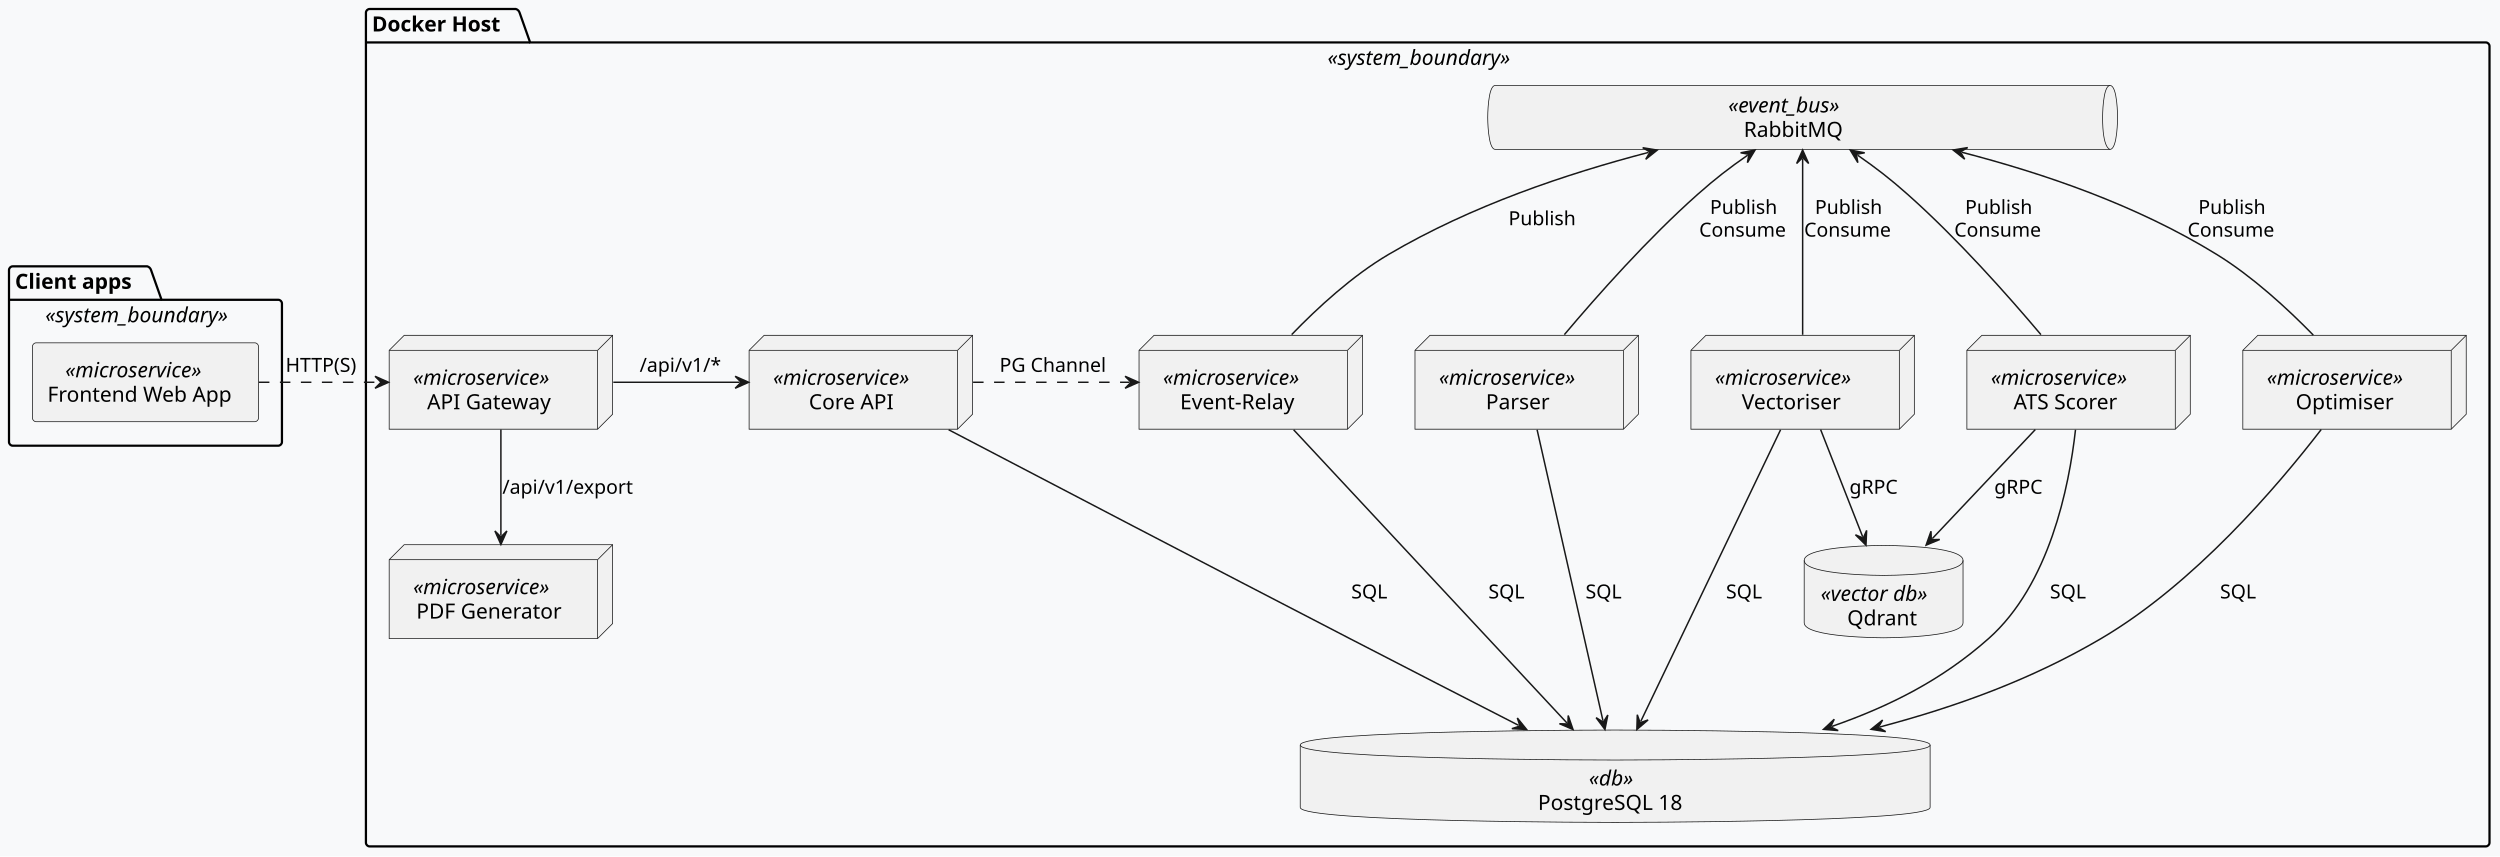
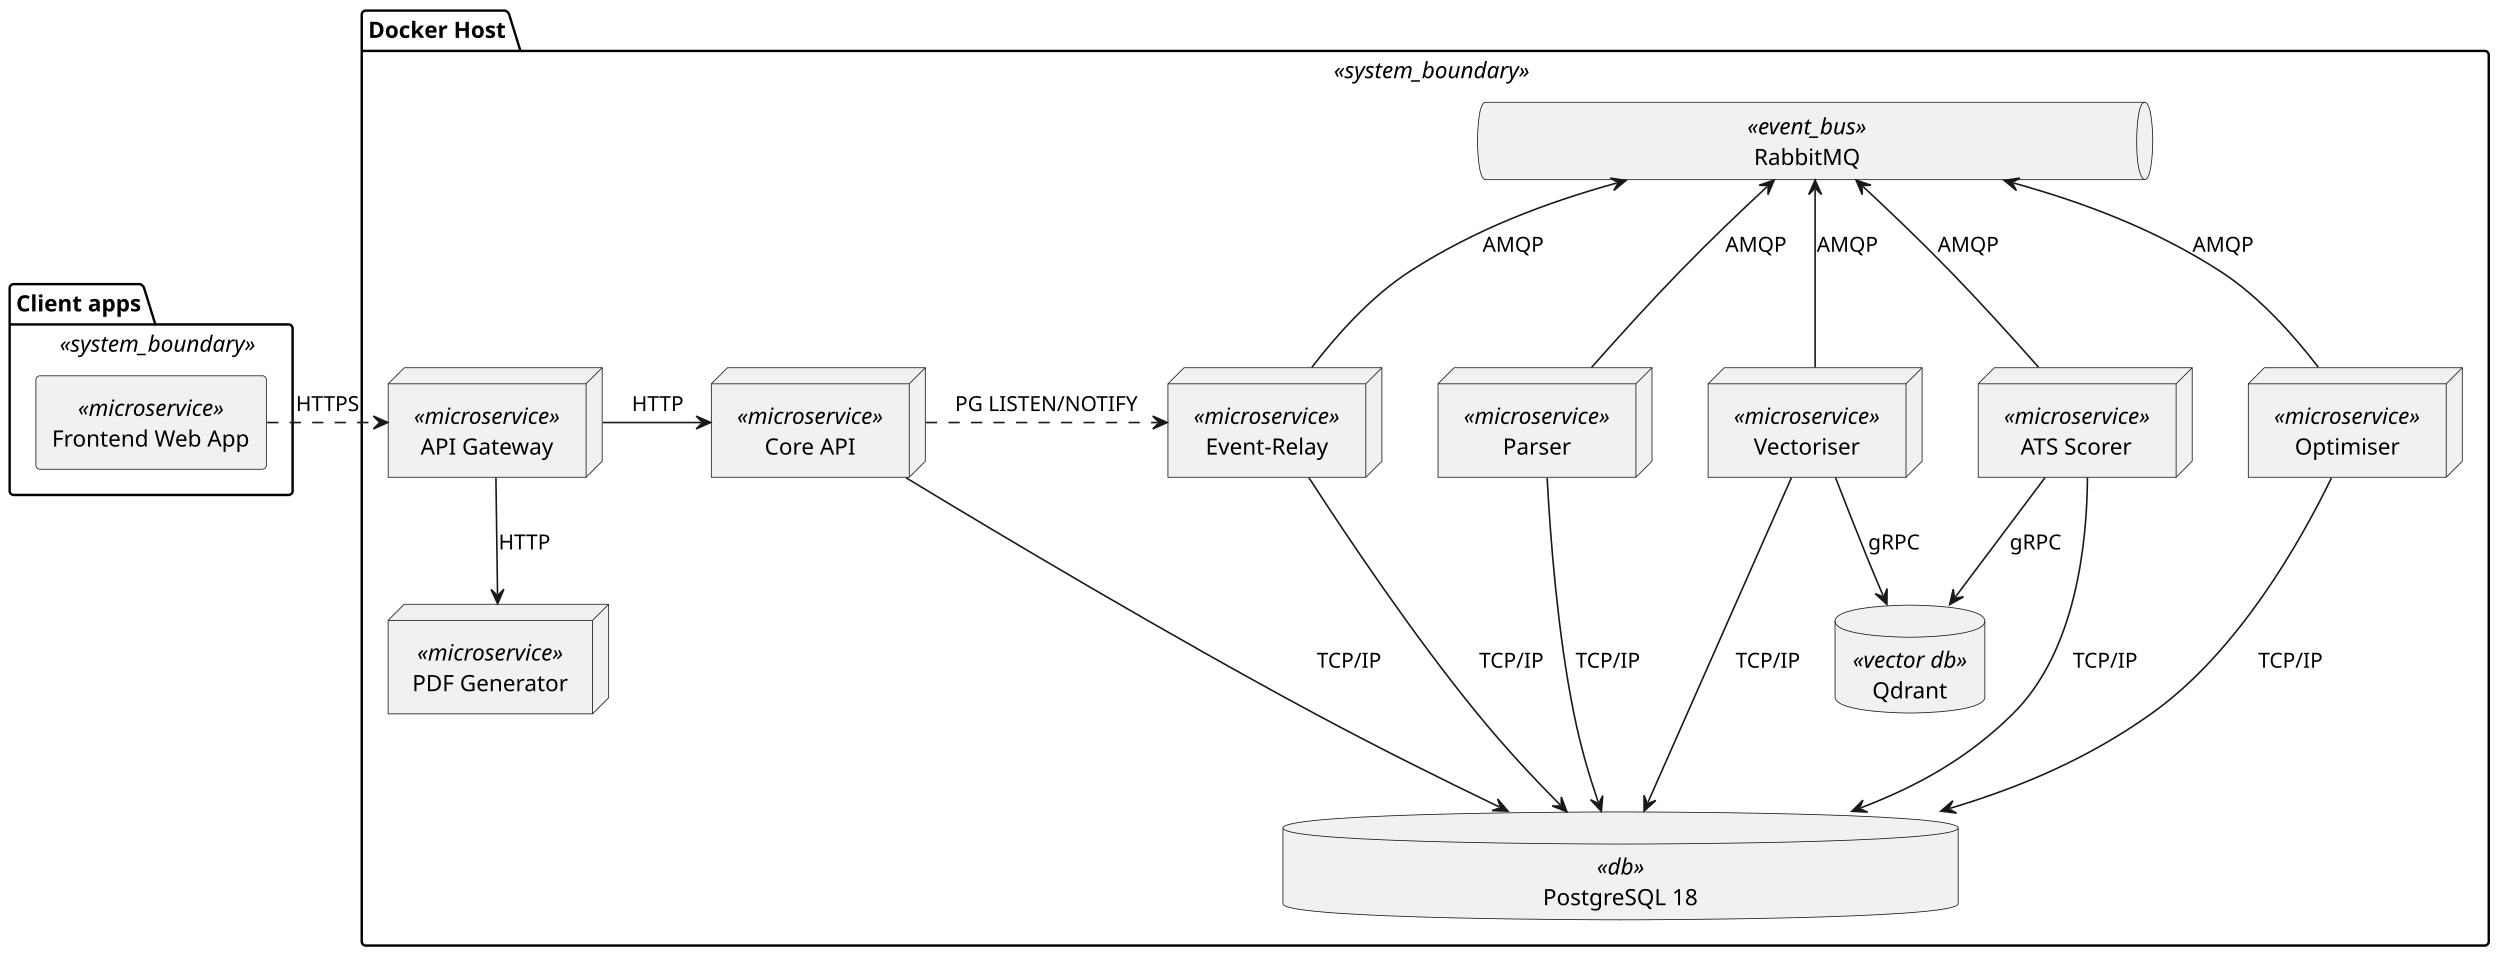
- <svg xmlns="http://www.w3.org/2000/svg" contentStyleType="text/css" data-diagram-type="DESCRIPTION" height="571px" preserveAspectRatio="none" style="width:1667px;height:571px;background:#F8F9FA;" version="1.1" viewBox="0 0 1667 571" width="1667px" zoomAndPan="magnify">
+ <svg xmlns="http://www.w3.org/2000/svg" contentStyleType="text/css" data-diagram-type="DESCRIPTION" height="595px" preserveAspectRatio="none" style="width:1555px;height:595px;background:#FFFFFF;" version="1.1" viewBox="0 0 1555 595" width="1555px" zoomAndPan="magnify">
  <defs />
  <g>
-     <rect fill="#F8F9FA" height="571" style="stroke:none;stroke-width:1;" width="1667" x="0" y="0" />
-     <g class="cluster" data-qualified-name="Client apps" data-source-line="14" id="ent0002">
-       <path d="M8.5,177.6 L98.224,177.6 A3.75,3.75 0 0 1 100.724,180.1 L107.724,199.897 L185.5,199.897 A2.5,2.5 0 0 1 188,202.397 L188,294.69 A2.5,2.5 0 0 1 185.5,297.19 L8.5,297.19 A2.5,2.5 0 0 1 6,294.69 L6,180.1 A2.5,2.5 0 0 1 8.5,177.6" fill="none" style="stroke:#000000;stroke-width:1.5;" />
-       <line style="stroke:#000000;stroke-width:1.5;" x1="6" x2="107.724" y1="199.897" y2="199.897" />
-       <text fill="#000000" font-family="sans-serif" font-size="14" font-weight="bold" lengthAdjust="spacing" textLength="88.724" x="10" y="192.595">Client apps</text>
-       <text fill="#000000" font-family="sans-serif" font-size="14" font-style="italic" lengthAdjust="spacing" textLength="141.6" x="30.2" y="214.892">«system_boundary»</text>
+     <g class="cluster" data-qualified-name="Client apps" data-source-line="13" id="ent0002">
+       <path d="M8.5,176.732 L87.13,176.732 A3.75,3.75 0 0 1 89.63,179.232 L96.63,201.8 L179.5,201.8 A2.5,2.5 0 0 1 182,204.3 L182,305.372 A2.5,2.5 0 0 1 179.5,307.872 L8.5,307.872 A2.5,2.5 0 0 1 6,305.372 L6,179.232 A2.5,2.5 0 0 1 8.5,176.732" fill="none" style="stroke:#000000;stroke-width:1.5;" />
+       <line style="stroke:#000000;stroke-width:1.5;" x1="6" x2="96.63" y1="201.8" y2="201.8" />
+       <text fill="#000000" font-family="sans-serif" font-size="14" font-weight="bold" lengthAdjust="spacing" textLength="77.63" x="10" y="193.698">Client apps</text>
+       <text fill="#000000" font-family="sans-serif" font-size="14" font-style="italic" lengthAdjust="spacing" textLength="121.772" x="37.114" y="218.766">«system_boundary»</text>
    </g>
-     <g class="cluster" data-qualified-name="Docker Host" data-source-line="18" id="ent0004">
-       <path d="M246.5,6 L343.982,6 A3.75,3.75 0 0 1 346.482,8.5 L353.482,28.297 L1657.5,28.297 A2.5,2.5 0 0 1 1660,30.797 L1660,561.88 A2.5,2.5 0 0 1 1657.5,564.38 L246.5,564.38 A2.5,2.5 0 0 1 244,561.88 L244,8.5 A2.5,2.5 0 0 1 246.5,6" fill="none" style="stroke:#000000;stroke-width:1.5;" />
-       <line style="stroke:#000000;stroke-width:1.5;" x1="244" x2="353.482" y1="28.297" y2="28.297" />
-       <text fill="#000000" font-family="sans-serif" font-size="14" font-weight="bold" lengthAdjust="spacing" textLength="96.482" x="248" y="20.995">Docker Host</text>
-       <text fill="#000000" font-family="sans-serif" font-size="14" font-style="italic" lengthAdjust="spacing" textLength="141.6" x="885.2" y="43.292">«system_boundary»</text>
+     <g class="cluster" data-qualified-name="Docker Host" data-source-line="17" id="ent0004">
+       <path d="M227.5,6.602 L314.222,6.602 A3.75,3.75 0 0 1 316.722,9.102 L323.722,31.67 L1545.5,31.67 A2.5,2.5 0 0 1 1548,34.17 L1548,585.642 A2.5,2.5 0 0 1 1545.5,588.142 L227.5,588.142 A2.5,2.5 0 0 1 225,585.642 L225,9.102 A2.5,2.5 0 0 1 227.5,6.602" fill="none" style="stroke:#000000;stroke-width:1.5;" />
+       <line style="stroke:#000000;stroke-width:1.5;" x1="225" x2="323.722" y1="31.67" y2="31.67" />
+       <text fill="#000000" font-family="sans-serif" font-size="14" font-weight="bold" lengthAdjust="spacing" textLength="85.722" x="229" y="23.568">Docker Host</text>
+       <text fill="#000000" font-family="sans-serif" font-size="14" font-style="italic" lengthAdjust="spacing" textLength="121.772" x="829.614" y="48.636">«system_boundary»</text>
    </g>
-     <g class="entity" data-qualified-name="Client apps.frontend" data-source-line="15" id="ent0003">
-       <rect fill="#F1F1F1" height="52.594" rx="2.5" ry="2.5" style="stroke:#181818;stroke-width:0.5;" width="150.703" x="21.65" y="228.6" />
-       <text fill="#000000" font-family="sans-serif" font-size="14" font-style="italic" lengthAdjust="spacing" textLength="106.976" x="43.514" y="251.595">«microservice»</text>
-       <text fill="#000000" font-family="sans-serif" font-size="14" lengthAdjust="spacing" textLength="130.703" x="31.65" y="267.892">Frontend Web App</text>
+     <g class="entity" data-qualified-name="Client apps.frontend" data-source-line="14" id="ent0003">
+       <rect fill="#F1F1F1" height="58.136" rx="2.5" ry="2.5" style="stroke:#181818;stroke-width:0.5;" width="143.353" x="22.32" y="233.732" />
+       <text fill="#000000" font-family="sans-serif" font-size="14" font-style="italic" lengthAdjust="spacing" textLength="91.098" x="48.448" y="258.698">«microservice»</text>
+       <text fill="#000000" font-family="sans-serif" font-size="14" lengthAdjust="spacing" textLength="123.353" x="32.32" y="277.766">Frontend Web App</text>
    </g>
-     <g class="entity" data-qualified-name="Docker Host.gateway" data-source-line="19" id="ent0005">
-       <polygon fill="#F1F1F1" points="259.51,233.6,269.51,223.6,408.486,223.6,408.486,276.194,398.486,286.194,259.51,286.194,259.51,233.6" style="stroke:#181818;stroke-width:0.5;" />
-       <line style="stroke:#181818;stroke-width:0.5;" x1="398.486" x2="408.486" y1="233.6" y2="223.6" />
-       <line style="stroke:#181818;stroke-width:0.5;" x1="259.51" x2="398.486" y1="233.6" y2="233.6" />
-       <line style="stroke:#181818;stroke-width:0.5;" x1="398.486" x2="398.486" y1="233.6" y2="286.194" />
-       <text fill="#000000" font-family="sans-serif" font-size="14" font-style="italic" lengthAdjust="spacing" textLength="106.976" x="275.51" y="256.595">«microservice»</text>
-       <text fill="#000000" font-family="sans-serif" font-size="14" lengthAdjust="spacing" textLength="88.443" x="284.776" y="272.892">API Gateway</text>
+     <g class="entity" data-qualified-name="Docker Host.gateway" data-source-line="18" id="ent0005">
+       <polygon fill="#F1F1F1" points="241.45,238.732,251.45,228.732,374.548,228.732,374.548,286.868,364.548,296.868,241.45,296.868,241.45,238.732" style="stroke:#181818;stroke-width:0.5;" />
+       <line style="stroke:#181818;stroke-width:0.5;" x1="364.548" x2="374.548" y1="238.732" y2="228.732" />
+       <line style="stroke:#181818;stroke-width:0.5;" x1="241.45" x2="364.548" y1="238.732" y2="238.732" />
+       <line style="stroke:#181818;stroke-width:0.5;" x1="364.548" x2="364.548" y1="238.732" y2="296.868" />
+       <text fill="#000000" font-family="sans-serif" font-size="14" font-style="italic" lengthAdjust="spacing" textLength="91.098" x="257.45" y="263.698">«microservice»</text>
+       <text fill="#000000" font-family="sans-serif" font-size="14" lengthAdjust="spacing" textLength="82.796" x="261.601" y="282.766">API Gateway</text>
    </g>
-     <g class="entity" data-qualified-name="Docker Host.core_api" data-source-line="21" id="ent0006">
-       <polygon fill="#F1F1F1" points="499.51,233.6,509.51,223.6,648.486,223.6,648.486,276.194,638.486,286.194,499.51,286.194,499.51,233.6" style="stroke:#181818;stroke-width:0.5;" />
-       <line style="stroke:#181818;stroke-width:0.5;" x1="638.486" x2="648.486" y1="233.6" y2="223.6" />
-       <line style="stroke:#181818;stroke-width:0.5;" x1="499.51" x2="638.486" y1="233.6" y2="233.6" />
-       <line style="stroke:#181818;stroke-width:0.5;" x1="638.486" x2="638.486" y1="233.6" y2="286.194" />
-       <text fill="#000000" font-family="sans-serif" font-size="14" font-style="italic" lengthAdjust="spacing" textLength="106.976" x="515.51" y="256.595">«microservice»</text>
-       <text fill="#000000" font-family="sans-serif" font-size="14" lengthAdjust="spacing" textLength="59.309" x="539.343" y="272.892">Core API</text>
+     <g class="entity" data-qualified-name="Docker Host.core_api" data-source-line="20" id="ent0006">
+       <polygon fill="#F1F1F1" points="442.45,238.732,452.45,228.732,575.548,228.732,575.548,286.868,565.548,296.868,442.45,296.868,442.45,238.732" style="stroke:#181818;stroke-width:0.5;" />
+       <line style="stroke:#181818;stroke-width:0.5;" x1="565.548" x2="575.548" y1="238.732" y2="228.732" />
+       <line style="stroke:#181818;stroke-width:0.5;" x1="442.45" x2="565.548" y1="238.732" y2="238.732" />
+       <line style="stroke:#181818;stroke-width:0.5;" x1="565.548" x2="565.548" y1="238.732" y2="296.868" />
+       <text fill="#000000" font-family="sans-serif" font-size="14" font-style="italic" lengthAdjust="spacing" textLength="91.098" x="458.45" y="263.698">«microservice»</text>
+       <text fill="#000000" font-family="sans-serif" font-size="14" lengthAdjust="spacing" textLength="56.798" x="475.6" y="282.766">Core API</text>
    </g>
-     <g class="entity" data-qualified-name="Docker Host.event_relay" data-source-line="22" id="ent0007">
-       <polygon fill="#F1F1F1" points="759.51,233.6,769.51,223.6,908.486,223.6,908.486,276.194,898.486,286.194,759.51,286.194,759.51,233.6" style="stroke:#181818;stroke-width:0.5;" />
-       <line style="stroke:#181818;stroke-width:0.5;" x1="898.486" x2="908.486" y1="233.6" y2="223.6" />
-       <line style="stroke:#181818;stroke-width:0.5;" x1="759.51" x2="898.486" y1="233.6" y2="233.6" />
-       <line style="stroke:#181818;stroke-width:0.5;" x1="898.486" x2="898.486" y1="233.6" y2="286.194" />
-       <text fill="#000000" font-family="sans-serif" font-size="14" font-style="italic" lengthAdjust="spacing" textLength="106.976" x="775.51" y="256.595">«microservice»</text>
-       <text fill="#000000" font-family="sans-serif" font-size="14" lengthAdjust="spacing" textLength="84.253" x="786.871" y="272.892">Event-Relay</text>
+     <g class="entity" data-qualified-name="Docker Host.event_relay" data-source-line="21" id="ent0007">
+       <polygon fill="#F1F1F1" points="726.45,238.732,736.45,228.732,859.548,228.732,859.548,286.868,849.548,296.868,726.45,296.868,726.45,238.732" style="stroke:#181818;stroke-width:0.5;" />
+       <line style="stroke:#181818;stroke-width:0.5;" x1="849.548" x2="859.548" y1="238.732" y2="228.732" />
+       <line style="stroke:#181818;stroke-width:0.5;" x1="726.45" x2="849.548" y1="238.732" y2="238.732" />
+       <line style="stroke:#181818;stroke-width:0.5;" x1="849.548" x2="849.548" y1="238.732" y2="296.868" />
+       <text fill="#000000" font-family="sans-serif" font-size="14" font-style="italic" lengthAdjust="spacing" textLength="91.098" x="742.45" y="263.698">«microservice»</text>
+       <text fill="#000000" font-family="sans-serif" font-size="14" lengthAdjust="spacing" textLength="76.216" x="749.891" y="282.766">Event-Relay</text>
    </g>
-     <g class="entity" data-qualified-name="Docker Host.vectoriser" data-source-line="23" id="ent0008">
-       <polygon fill="#F1F1F1" points="1127.51,233.6,1137.51,223.6,1276.486,223.6,1276.486,276.194,1266.486,286.194,1127.51,286.194,1127.51,233.6" style="stroke:#181818;stroke-width:0.5;" />
-       <line style="stroke:#181818;stroke-width:0.5;" x1="1266.486" x2="1276.486" y1="233.6" y2="223.6" />
-       <line style="stroke:#181818;stroke-width:0.5;" x1="1127.51" x2="1266.486" y1="233.6" y2="233.6" />
-       <line style="stroke:#181818;stroke-width:0.5;" x1="1266.486" x2="1266.486" y1="233.6" y2="286.194" />
-       <text fill="#000000" font-family="sans-serif" font-size="14" font-style="italic" lengthAdjust="spacing" textLength="106.976" x="1143.51" y="256.595">«microservice»</text>
-       <text fill="#000000" font-family="sans-serif" font-size="14" lengthAdjust="spacing" textLength="71.251" x="1161.372" y="272.892">Vectoriser</text>
+     <g class="entity" data-qualified-name="Docker Host.vectoriser" data-source-line="22" id="ent0008">
+       <polygon fill="#F1F1F1" points="1062.45,238.732,1072.45,228.732,1195.548,228.732,1195.548,286.868,1185.548,296.868,1062.45,296.868,1062.45,238.732" style="stroke:#181818;stroke-width:0.5;" />
+       <line style="stroke:#181818;stroke-width:0.5;" x1="1185.548" x2="1195.548" y1="238.732" y2="228.732" />
+       <line style="stroke:#181818;stroke-width:0.5;" x1="1062.45" x2="1185.548" y1="238.732" y2="238.732" />
+       <line style="stroke:#181818;stroke-width:0.5;" x1="1185.548" x2="1185.548" y1="238.732" y2="296.868" />
+       <text fill="#000000" font-family="sans-serif" font-size="14" font-style="italic" lengthAdjust="spacing" textLength="91.098" x="1078.45" y="263.698">«microservice»</text>
+       <text fill="#000000" font-family="sans-serif" font-size="14" lengthAdjust="spacing" textLength="66.318" x="1090.84" y="282.766">Vectoriser</text>
    </g>
-     <g class="entity" data-qualified-name="Docker Host.parser" data-source-line="24" id="ent0009">
-       <polygon fill="#F1F1F1" points="943.51,233.6,953.51,223.6,1092.486,223.6,1092.486,276.194,1082.486,286.194,943.51,286.194,943.51,233.6" style="stroke:#181818;stroke-width:0.5;" />
-       <line style="stroke:#181818;stroke-width:0.5;" x1="1082.486" x2="1092.486" y1="233.6" y2="223.6" />
-       <line style="stroke:#181818;stroke-width:0.5;" x1="943.51" x2="1082.486" y1="233.6" y2="233.6" />
-       <line style="stroke:#181818;stroke-width:0.5;" x1="1082.486" x2="1082.486" y1="233.6" y2="286.194" />
-       <text fill="#000000" font-family="sans-serif" font-size="14" font-style="italic" lengthAdjust="spacing" textLength="106.976" x="959.51" y="256.595">«microservice»</text>
-       <text fill="#000000" font-family="sans-serif" font-size="14" lengthAdjust="spacing" textLength="44.44" x="990.778" y="272.892">Parser</text>
+     <g class="entity" data-qualified-name="Docker Host.parser" data-source-line="23" id="ent0009">
+       <polygon fill="#F1F1F1" points="894.45,238.732,904.45,228.732,1027.548,228.732,1027.548,286.868,1017.548,296.868,894.45,296.868,894.45,238.732" style="stroke:#181818;stroke-width:0.5;" />
+       <line style="stroke:#181818;stroke-width:0.5;" x1="1017.548" x2="1027.548" y1="238.732" y2="228.732" />
+       <line style="stroke:#181818;stroke-width:0.5;" x1="894.45" x2="1017.548" y1="238.732" y2="238.732" />
+       <line style="stroke:#181818;stroke-width:0.5;" x1="1017.548" x2="1017.548" y1="238.732" y2="296.868" />
+       <text fill="#000000" font-family="sans-serif" font-size="14" font-style="italic" lengthAdjust="spacing" textLength="91.098" x="910.45" y="263.698">«microservice»</text>
+       <text fill="#000000" font-family="sans-serif" font-size="14" lengthAdjust="spacing" textLength="42.49" x="934.754" y="282.766">Parser</text>
    </g>
-     <g class="entity" data-qualified-name="Docker Host.optimiser" data-source-line="25" id="ent0010">
-       <polygon fill="#F1F1F1" points="1495.51,233.6,1505.51,223.6,1644.486,223.6,1644.486,276.194,1634.486,286.194,1495.51,286.194,1495.51,233.6" style="stroke:#181818;stroke-width:0.5;" />
-       <line style="stroke:#181818;stroke-width:0.5;" x1="1634.486" x2="1644.486" y1="233.6" y2="223.6" />
-       <line style="stroke:#181818;stroke-width:0.5;" x1="1495.51" x2="1634.486" y1="233.6" y2="233.6" />
-       <line style="stroke:#181818;stroke-width:0.5;" x1="1634.486" x2="1634.486" y1="233.6" y2="286.194" />
-       <text fill="#000000" font-family="sans-serif" font-size="14" font-style="italic" lengthAdjust="spacing" textLength="106.976" x="1511.51" y="256.595">«microservice»</text>
-       <text fill="#000000" font-family="sans-serif" font-size="14" lengthAdjust="spacing" textLength="68.476" x="1530.76" y="272.892">Optimiser</text>
+     <g class="entity" data-qualified-name="Docker Host.optimiser" data-source-line="24" id="ent0010">
+       <polygon fill="#F1F1F1" points="1398.45,238.732,1408.45,228.732,1531.548,228.732,1531.548,286.868,1521.548,296.868,1398.45,296.868,1398.45,238.732" style="stroke:#181818;stroke-width:0.5;" />
+       <line style="stroke:#181818;stroke-width:0.5;" x1="1521.548" x2="1531.548" y1="238.732" y2="228.732" />
+       <line style="stroke:#181818;stroke-width:0.5;" x1="1398.45" x2="1521.548" y1="238.732" y2="238.732" />
+       <line style="stroke:#181818;stroke-width:0.5;" x1="1521.548" x2="1521.548" y1="238.732" y2="296.868" />
+       <text fill="#000000" font-family="sans-serif" font-size="14" font-style="italic" lengthAdjust="spacing" textLength="91.098" x="1414.45" y="263.698">«microservice»</text>
+       <text fill="#000000" font-family="sans-serif" font-size="14" lengthAdjust="spacing" textLength="65.296" x="1427.351" y="282.766">Optimiser</text>
    </g>
-     <g class="entity" data-qualified-name="Docker Host.ats_scorer" data-source-line="26" id="ent0011">
-       <polygon fill="#F1F1F1" points="1311.51,233.6,1321.51,223.6,1460.486,223.6,1460.486,276.194,1450.486,286.194,1311.51,286.194,1311.51,233.6" style="stroke:#181818;stroke-width:0.5;" />
-       <line style="stroke:#181818;stroke-width:0.5;" x1="1450.486" x2="1460.486" y1="233.6" y2="223.6" />
-       <line style="stroke:#181818;stroke-width:0.5;" x1="1311.51" x2="1450.486" y1="233.6" y2="233.6" />
-       <line style="stroke:#181818;stroke-width:0.5;" x1="1450.486" x2="1450.486" y1="233.6" y2="286.194" />
-       <text fill="#000000" font-family="sans-serif" font-size="14" font-style="italic" lengthAdjust="spacing" textLength="106.976" x="1327.51" y="256.595">«microservice»</text>
-       <text fill="#000000" font-family="sans-serif" font-size="14" lengthAdjust="spacing" textLength="76.74" x="1342.628" y="272.892">ATS Scorer</text>
+     <g class="entity" data-qualified-name="Docker Host.ats_scorer" data-source-line="25" id="ent0011">
+       <polygon fill="#F1F1F1" points="1230.45,238.732,1240.45,228.732,1363.548,228.732,1363.548,286.868,1353.548,296.868,1230.45,296.868,1230.45,238.732" style="stroke:#181818;stroke-width:0.5;" />
+       <line style="stroke:#181818;stroke-width:0.5;" x1="1353.548" x2="1363.548" y1="238.732" y2="228.732" />
+       <line style="stroke:#181818;stroke-width:0.5;" x1="1230.45" x2="1353.548" y1="238.732" y2="238.732" />
+       <line style="stroke:#181818;stroke-width:0.5;" x1="1353.548" x2="1353.548" y1="238.732" y2="296.868" />
+       <text fill="#000000" font-family="sans-serif" font-size="14" font-style="italic" lengthAdjust="spacing" textLength="91.098" x="1246.45" y="263.698">«microservice»</text>
+       <text fill="#000000" font-family="sans-serif" font-size="14" lengthAdjust="spacing" textLength="70.392" x="1256.803" y="282.766">ATS Scorer</text>
    </g>
-     <g class="entity" data-qualified-name="Docker Host.pdf_generator" data-source-line="27" id="ent0012">
-       <polygon fill="#F1F1F1" points="259.51,373.19,269.51,363.19,408.486,363.19,408.486,415.784,398.486,425.784,259.51,425.784,259.51,373.19" style="stroke:#181818;stroke-width:0.5;" />
-       <line style="stroke:#181818;stroke-width:0.5;" x1="398.486" x2="408.486" y1="373.19" y2="363.19" />
-       <line style="stroke:#181818;stroke-width:0.5;" x1="259.51" x2="398.486" y1="373.19" y2="373.19" />
-       <line style="stroke:#181818;stroke-width:0.5;" x1="398.486" x2="398.486" y1="373.19" y2="425.784" />
-       <text fill="#000000" font-family="sans-serif" font-size="14" font-style="italic" lengthAdjust="spacing" textLength="106.976" x="275.51" y="396.185">«microservice»</text>
-       <text fill="#000000" font-family="sans-serif" font-size="14" lengthAdjust="spacing" textLength="102.819" x="277.588" y="412.482">PDF Generator</text>
+     <g class="entity" data-qualified-name="Docker Host.pdf_generator" data-source-line="26" id="ent0012">
+       <polygon fill="#F1F1F1" points="241.41,385.872,251.41,375.872,378.584,375.872,378.584,434.008,368.584,444.008,241.41,444.008,241.41,385.872" style="stroke:#181818;stroke-width:0.5;" />
+       <line style="stroke:#181818;stroke-width:0.5;" x1="368.584" x2="378.584" y1="385.872" y2="375.872" />
+       <line style="stroke:#181818;stroke-width:0.5;" x1="241.41" x2="368.584" y1="385.872" y2="385.872" />
+       <line style="stroke:#181818;stroke-width:0.5;" x1="368.584" x2="368.584" y1="385.872" y2="444.008" />
+       <text fill="#000000" font-family="sans-serif" font-size="14" font-style="italic" lengthAdjust="spacing" textLength="91.098" x="259.448" y="410.838">«microservice»</text>
+       <text fill="#000000" font-family="sans-serif" font-size="14" lengthAdjust="spacing" textLength="97.174" x="256.41" y="429.906">PDF Generator</text>
    </g>
-     <g class="entity" data-qualified-name="Docker Host.db" data-source-line="29" id="ent0013">
-       <path d="M867,496.79 C867,486.79 1077,486.79 1077,486.79 C1077,486.79 1287,486.79 1287,496.79 L1287,538.384 C1287,548.384 1077,548.384 1077,548.384 C1077,548.384 867,548.384 867,538.384 L867,496.79" fill="#F1F1F1" style="stroke:#181818;stroke-width:0.5;" />
-       <path d="M867,496.79 C867,506.79 1077,506.79 1077,506.79 C1077,506.79 1287,506.79 1287,496.79" fill="none" style="stroke:#181818;stroke-width:0.5;" />
-       <text fill="#000000" font-family="sans-serif" font-size="14" font-style="italic" lengthAdjust="spacing" textLength="35.055" x="1059.473" y="523.785">«db»</text>
-       <text fill="#000000" font-family="sans-serif" font-size="14" lengthAdjust="spacing" textLength="103.018" x="1025.491" y="540.082">PostgreSQL 18</text>
+     <g class="entity" data-qualified-name="Docker Host.db" data-source-line="28" id="ent0013">
+       <path d="M798,515.002 C798,505.002 1008,505.002 1008,505.002 C1008,505.002 1218,505.002 1218,515.002 L1218,562.138 C1218,572.138 1008,572.138 1008,572.138 C1008,572.138 798,572.138 798,562.138 L798,515.002" fill="#F1F1F1" style="stroke:#181818;stroke-width:0.5;" />
+       <path d="M798,515.002 C798,525.002 1008,525.002 1008,525.002 C1008,525.002 1218,525.002 1218,515.002" fill="none" style="stroke:#181818;stroke-width:0.5;" />
+       <text fill="#000000" font-family="sans-serif" font-size="14" font-style="italic" lengthAdjust="spacing" textLength="29.568" x="993.216" y="543.968">«db»</text>
+       <text fill="#000000" font-family="sans-serif" font-size="14" lengthAdjust="spacing" textLength="96.6" x="959.7" y="563.036">PostgreSQL 18</text>
    </g>
-     <g class="entity" data-qualified-name="Docker Host.qdrant" data-source-line="30" id="ent0014">
-       <path d="M1203.04,373.69 C1203.04,363.69 1255.996,363.69 1255.996,363.69 C1255.996,363.69 1308.951,363.69 1308.951,373.69 L1308.951,415.284 C1308.951,425.284 1255.996,425.284 1255.996,425.284 C1255.996,425.284 1203.04,425.284 1203.04,415.284 L1203.04,373.69" fill="#F1F1F1" style="stroke:#181818;stroke-width:0.5;" />
-       <path d="M1203.04,373.69 C1203.04,383.69 1255.996,383.69 1255.996,383.69 C1255.996,383.69 1308.951,383.69 1308.951,373.69" fill="none" style="stroke:#181818;stroke-width:0.5;" />
-       <text fill="#000000" font-family="sans-serif" font-size="14" font-style="italic" lengthAdjust="spacing" textLength="83.911" x="1214.04" y="400.685">«vector db»</text>
-       <text fill="#000000" font-family="sans-serif" font-size="14" lengthAdjust="spacing" textLength="48.603" x="1231.694" y="416.982">Qdrant</text>
+     <g class="entity" data-qualified-name="Docker Host.qdrant" data-source-line="29" id="ent0014">
+       <path d="M1141.41,386.372 C1141.41,376.372 1187.998,376.372 1187.998,376.372 C1187.998,376.372 1234.586,376.372 1234.586,386.372 L1234.586,433.508 C1234.586,443.508 1187.998,443.508 1187.998,443.508 C1187.998,443.508 1141.41,443.508 1141.41,433.508 L1141.41,386.372" fill="#F1F1F1" style="stroke:#181818;stroke-width:0.5;" />
+       <path d="M1141.41,386.372 C1141.41,396.372 1187.998,396.372 1187.998,396.372 C1187.998,396.372 1234.586,396.372 1234.586,386.372" fill="none" style="stroke:#181818;stroke-width:0.5;" />
+       <text fill="#000000" font-family="sans-serif" font-size="14" font-style="italic" lengthAdjust="spacing" textLength="71.176" x="1152.41" y="415.338">«vector db»</text>
+       <text fill="#000000" font-family="sans-serif" font-size="14" lengthAdjust="spacing" textLength="46.886" x="1164.555" y="434.406">Qdrant</text>
    </g>
-     <g class="entity" data-qualified-name="Docker Host.rmq" data-source-line="32" id="ent0015">
-       <path d="M997,57 L1407,57 C1412,57 1412,78.297 1412,78.297 C1412,78.297 1412,99.594 1407,99.594 L997,99.594 C992,99.594 992,78.297 992,78.297 C992,78.297 992,57 997,57" fill="#F1F1F1" style="stroke:#181818;stroke-width:0.5;" />
-       <path d="M1407,57 C1402,57 1402,78.297 1402,78.297 C1402,99.594 1407,99.594 1407,99.594" fill="none" style="stroke:#181818;stroke-width:0.5;" />
-       <text fill="#000000" font-family="sans-serif" font-size="14" font-style="italic" lengthAdjust="spacing" textLength="89.209" x="1152.396" y="74.995">«event_bus»</text>
-       <text fill="#000000" font-family="sans-serif" font-size="14" lengthAdjust="spacing" textLength="68.558" x="1162.721" y="91.292">RabbitMQ</text>
+     <g class="entity" data-qualified-name="Docker Host.rmq" data-source-line="31" id="ent0015">
+       <path d="M924,63.602 L1334,63.602 C1339,63.602 1339,87.67 1339,87.67 C1339,87.67 1339,111.738 1334,111.738 L924,111.738 C919,111.738 919,87.67 919,87.67 C919,87.67 919,63.602 924,63.602" fill="#F1F1F1" style="stroke:#181818;stroke-width:0.5;" />
+       <path d="M1334,63.602 C1329,63.602 1329,87.67 1329,87.67 C1329,111.738 1334,111.738 1334,111.738" fill="none" style="stroke:#181818;stroke-width:0.5;" />
+       <text fill="#000000" font-family="sans-serif" font-size="14" font-style="italic" lengthAdjust="spacing" textLength="74.41" x="1086.795" y="83.568">«event_bus»</text>
+       <text fill="#000000" font-family="sans-serif" font-size="14" lengthAdjust="spacing" textLength="66.08" x="1090.96" y="102.636">RabbitMQ</text>
    </g>
-     <g class="link" data-entity-1="ent0003" data-entity-2="ent0005" data-link-type="dependency" data-source-line="36" id="lnk16">
-       <path d="M172.64,254.9 C200.28,254.9 225.51,254.9 253.08,254.9" fill="none" id="frontend-to-gateway" style="stroke:#181818;stroke-width:1;stroke-dasharray:7,7;" />
-       <polygon fill="#181818" points="259.08,254.9,250.08,250.9,254.08,254.9,250.08,258.9,259.08,254.9" style="stroke:#181818;stroke-width:1;" />
-       <text fill="#000000" font-family="sans-serif" font-size="13" lengthAdjust="spacing" textLength="51.892" x="190.43" y="247.967">HTTP(S)</text>
+     <g class="link" data-entity-1="ent0003" data-entity-2="ent0005" data-link-type="dependency" data-source-line="35" id="lnk16">
+       <path d="M166.15,262.802 C190.42,262.802 211.37,262.802 235.21,262.802" fill="none" id="frontend-to-gateway" style="stroke:#181818;stroke-width:1;stroke-dasharray:7,7;" />
+       <polygon fill="#181818" points="241.21,262.802,232.21,258.802,236.21,262.802,232.21,266.802,241.21,262.802" style="stroke:#181818;stroke-width:1;" />
+       <text fill="#000000" font-family="sans-serif" font-size="13" lengthAdjust="spacing" textLength="39.091" x="184.06" y="255.699">HTTPS</text>
    </g>
-     <g class="link" data-entity-1="ent0005" data-entity-2="ent0006" data-link-type="dependency" data-source-line="38" id="lnk17">
-       <path d="M408.95,254.9 C437.7,254.9 464.48,254.9 493.21,254.9" fill="none" id="gateway-to-core_api" style="stroke:#181818;stroke-width:1;" />
-       <polygon fill="#181818" points="499.21,254.9,490.21,250.9,494.21,254.9,490.21,258.9,499.21,254.9" style="stroke:#181818;stroke-width:1;" />
-       <text fill="#000000" font-family="sans-serif" font-size="13" lengthAdjust="spacing" textLength="55.434" x="426.5" y="247.967">/api/v1/*</text>
+     <g class="link" data-entity-1="ent0005" data-entity-2="ent0006" data-link-type="dependency" data-source-line="37" id="lnk17">
+       <path d="M374.93,262.802 C396.51,262.802 414.43,262.802 436.02,262.802" fill="none" id="gateway-to-core_api" style="stroke:#181818;stroke-width:1;" />
+       <polygon fill="#181818" points="442.02,262.802,433.02,258.802,437.02,262.802,433.02,266.802,442.02,262.802" style="stroke:#181818;stroke-width:1;" />
+       <text fill="#000000" font-family="sans-serif" font-size="13" lengthAdjust="spacing" textLength="31.954" x="393" y="255.699">HTTP</text>
    </g>
-     <g class="link" data-entity-1="ent0005" data-entity-2="ent0012" data-link-type="dependency" data-source-line="39" id="lnk18">
-       <path d="M334,286.43 C334,309.23 334,334.26 334,357.04" fill="none" id="gateway-to-pdf_generator" style="stroke:#181818;stroke-width:1;" />
-       <polygon fill="#181818" points="334,363.04,338,354.04,334,358.04,330,354.04,334,363.04" style="stroke:#181818;stroke-width:1;" />
-       <text fill="#000000" font-family="sans-serif" font-size="13" lengthAdjust="spacing" textLength="91.273" x="335" y="329.257">/api/v1/export</text>
+     <g class="link" data-entity-1="ent0005" data-entity-2="ent0012" data-link-type="dependency" data-source-line="38" id="lnk18">
+       <path d="M308.46,297.102 C308.78,320.612 309.138,346.002 309.458,369.543" fill="none" id="gateway-to-pdf_generator" style="stroke:#181818;stroke-width:1;" />
+       <polygon fill="#181818" points="309.54,375.542,313.417,366.488,309.472,370.542,305.418,366.597,309.54,375.542" style="stroke:#181818;stroke-width:1;" />
+       <text fill="#000000" font-family="sans-serif" font-size="13" lengthAdjust="spacing" textLength="31.954" x="310.12" y="341.769">HTTP</text>
    </g>
-     <g class="link" data-entity-1="ent0006" data-entity-2="ent0007" data-link-type="dependency" data-source-line="40" id="lnk19">
-       <path d="M648.85,254.9 C683.51,254.9 718.58,254.9 753.22,254.9" fill="none" id="core_api-to-event_relay" style="stroke:#181818;stroke-width:1;stroke-dasharray:7,7;" />
-       <polygon fill="#181818" points="759.22,254.9,750.22,250.9,754.22,254.9,750.22,258.9,759.22,254.9" style="stroke:#181818;stroke-width:1;" />
-       <text fill="#000000" font-family="sans-serif" font-size="13" lengthAdjust="spacing" textLength="75.416" x="666.5" y="247.967">PG Channel</text>
+     <g class="link" data-entity-1="ent0006" data-entity-2="ent0007" data-link-type="dependency" data-source-line="39" id="lnk19">
+       <path d="M575.94,262.802 C621.21,262.802 674.74,262.802 720.01,262.802" fill="none" id="core_api-to-event_relay" style="stroke:#181818;stroke-width:1;stroke-dasharray:7,7;" />
+       <polygon fill="#181818" points="726.01,262.802,717.01,258.802,721.01,262.802,717.01,266.802,726.01,262.802" style="stroke:#181818;stroke-width:1;" />
+       <text fill="#000000" font-family="sans-serif" font-size="13" lengthAdjust="spacing" textLength="114.01" x="594" y="255.699">PG LISTEN/NOTIFY</text>
    </g>
-     <g class="link" data-entity-1="ent0006" data-entity-2="ent0013" data-link-type="dependency" data-source-line="42" id="lnk20">
-       <path d="M632.54,286.55 C697.74,320.65 806.32,377.35 900,425.79 C939.27,446.09 978.179,466.057 1012.609,483.677" fill="none" id="core_api-to-db" style="stroke:#181818;stroke-width:1;" />
-       <polygon fill="#181818" points="1017.95,486.41,1011.76,478.749,1013.499,484.132,1008.116,485.871,1017.95,486.41" style="stroke:#181818;stroke-width:1;" />
-       <text fill="#000000" font-family="sans-serif" font-size="13" lengthAdjust="spacing" textLength="25.727" x="901" y="399.057">SQL</text>
+     <g class="link" data-entity-1="ent0006" data-entity-2="ent0013" data-link-type="dependency" data-source-line="41" id="lnk20">
+       <path d="M563.6,297.212 C624.83,334.312 727.45,395.382 818,444.002 C857.2,465.052 896.384,484.509 932.514,501.909" fill="none" id="core_api-to-db" style="stroke:#181818;stroke-width:1;" />
+       <polygon fill="#181818" points="937.92,504.512,931.547,497.003,933.415,502.342,928.076,504.211,937.92,504.512" style="stroke:#181818;stroke-width:1;" />
+       <text fill="#000000" font-family="sans-serif" font-size="13" lengthAdjust="spacing" textLength="40.417" x="819" y="415.339">TCP/IP</text>
    </g>
-     <g class="link" data-entity-1="ent0007" data-entity-2="ent0013" data-link-type="dependency" data-source-line="43" id="lnk21">
-       <path d="M862.59,286.57 C909.51,336.9 998.199,432.041 1044.799,482.041" fill="none" id="event_relay-to-db" style="stroke:#181818;stroke-width:1;" />
-       <polygon fill="#181818" points="1048.89,486.43,1045.68,477.119,1045.481,482.772,1039.828,482.573,1048.89,486.43" style="stroke:#181818;stroke-width:1;" />
-       <text fill="#000000" font-family="sans-serif" font-size="13" lengthAdjust="spacing" textLength="25.727" x="992.46" y="399.057">SQL</text>
+     <g class="link" data-entity-1="ent0007" data-entity-2="ent0013" data-link-type="dependency" data-source-line="42" id="lnk21">
+       <path d="M814.12,297.102 C838.07,334.102 879.01,395.092 919,444.002 C936.31,465.182 953.125,483.151 970.385,500.641" fill="none" id="event_relay-to-db" style="stroke:#181818;stroke-width:1;" />
+       <polygon fill="#181818" points="974.6,504.912,971.125,495.696,971.088,501.353,965.431,501.316,974.6,504.912" style="stroke:#181818;stroke-width:1;" />
+       <text fill="#000000" font-family="sans-serif" font-size="13" lengthAdjust="spacing" textLength="40.417" x="920" y="415.339">TCP/IP</text>
    </g>
-     <g class="link" data-entity-1="ent0008" data-entity-2="ent0013" data-link-type="dependency" data-source-line="44" id="lnk22">
-       <path d="M1187.29,286.57 C1163.16,336.9 1118.024,431.02 1094.054,481.02" fill="none" id="vectoriser-to-db" style="stroke:#181818;stroke-width:1;" />
-       <polygon fill="#181818" points="1091.46,486.43,1098.958,480.044,1093.621,481.921,1091.744,476.585,1091.46,486.43" style="stroke:#181818;stroke-width:1;" />
-       <text fill="#000000" font-family="sans-serif" font-size="13" lengthAdjust="spacing" textLength="25.727" x="1150.87" y="399.057">SQL</text>
+     <g class="link" data-entity-1="ent0008" data-entity-2="ent0013" data-link-type="dependency" data-source-line="43" id="lnk22">
+       <path d="M1114.28,297.102 C1090.98,349.822 1048.276,446.444 1025.036,499.024" fill="none" id="vectoriser-to-db" style="stroke:#181818;stroke-width:1;" />
+       <polygon fill="#181818" points="1022.61,504.512,1029.907,497.897,1024.631,499.939,1022.59,494.663,1022.61,504.512" style="stroke:#181818;stroke-width:1;" />
+       <text fill="#000000" font-family="sans-serif" font-size="13" lengthAdjust="spacing" textLength="40.417" x="1079.54" y="415.339">TCP/IP</text>
    </g>
-     <g class="link" data-entity-1="ent0011" data-entity-2="ent0013" data-link-type="dependency" data-source-line="45" id="lnk23">
-       <path d="M1383.94,286.57 C1379.66,324.92 1366.49,389.89 1326,425.79 C1294.93,453.34 1260.485,470.773 1221.565,484.353" fill="none" id="ats_scorer-to-db" style="stroke:#181818;stroke-width:1;" />
-       <polygon fill="#181818" points="1215.9,486.33,1225.715,487.142,1220.621,484.683,1223.08,479.588,1215.9,486.33" style="stroke:#181818;stroke-width:1;" />
-       <text fill="#000000" font-family="sans-serif" font-size="13" lengthAdjust="spacing" textLength="25.727" x="1366.87" y="399.057">SQL</text>
+     <g class="link" data-entity-1="ent0011" data-entity-2="ent0013" data-link-type="dependency" data-source-line="44" id="lnk23">
+       <path d="M1298.39,297.042 C1298.17,337.472 1291.34,405.142 1252,444.002 C1224.41,471.272 1193.634,488.618 1157.414,502.478" fill="none" id="ats_scorer-to-db" style="stroke:#181818;stroke-width:1;" />
+       <polygon fill="#181818" points="1151.81,504.622,1161.645,505.141,1156.48,502.835,1158.786,497.67,1151.81,504.622" style="stroke:#181818;stroke-width:1;" />
+       <text fill="#000000" font-family="sans-serif" font-size="13" lengthAdjust="spacing" textLength="40.417" x="1289.37" y="415.339">TCP/IP</text>
    </g>
-     <g class="link" data-entity-1="ent0009" data-entity-2="ent0013" data-link-type="dependency" data-source-line="46" id="lnk24">
-       <path d="M1024.94,286.57 C1036.33,336.9 1057.535,430.578 1068.855,480.578" fill="none" id="parser-to-db" style="stroke:#181818;stroke-width:1;" />
-       <polygon fill="#181818" points="1070.18,486.43,1072.094,476.769,1069.076,481.553,1064.291,478.535,1070.18,486.43" style="stroke:#181818;stroke-width:1;" />
-       <text fill="#000000" font-family="sans-serif" font-size="13" lengthAdjust="spacing" textLength="25.727" x="1057.23" y="399.057">SQL</text>
+     <g class="link" data-entity-1="ent0009" data-entity-2="ent0013" data-link-type="dependency" data-source-line="45" id="lnk24">
+       <path d="M962.33,297.312 C964.25,333.732 968.75,393.472 979,444.002 C983.16,464.512 988.085,481.229 994.095,498.969" fill="none" id="parser-to-db" style="stroke:#181818;stroke-width:1;" />
+       <polygon fill="#181818" points="996.02,504.652,996.921,494.844,994.416,499.916,989.344,497.411,996.02,504.652" style="stroke:#181818;stroke-width:1;" />
+       <text fill="#000000" font-family="sans-serif" font-size="13" lengthAdjust="spacing" textLength="40.417" x="980" y="415.339">TCP/IP</text>
    </g>
-     <g class="link" data-entity-1="ent0010" data-entity-2="ent0013" data-link-type="dependency" data-source-line="47" id="lnk25">
-       <path d="M1547.79,286.39 C1518.41,324.55 1463.05,389.32 1401,425.79 C1354.41,453.17 1304.989,471.07 1253.459,484.75" fill="none" id="optimiser-to-db" style="stroke:#181818;stroke-width:1;" />
-       <polygon fill="#181818" points="1247.66,486.29,1257.385,487.847,1252.493,485.007,1255.332,480.115,1247.66,486.29" style="stroke:#181818;stroke-width:1;" />
-       <text fill="#000000" font-family="sans-serif" font-size="13" lengthAdjust="spacing" textLength="25.727" x="1480.28" y="399.057">SQL</text>
+     <g class="link" data-entity-1="ent0010" data-entity-2="ent0013" data-link-type="dependency" data-source-line="46" id="lnk25">
+       <path d="M1450.13,297.332 C1430.35,338.072 1391.55,406.052 1338,444.002 C1299.38,471.382 1258.666,489.056 1212.956,502.786" fill="none" id="optimiser-to-db" style="stroke:#181818;stroke-width:1;" />
+       <polygon fill="#181818" points="1207.21,504.512,1216.98,505.754,1211.999,503.074,1214.679,498.092,1207.21,504.512" style="stroke:#181818;stroke-width:1;" />
+       <text fill="#000000" font-family="sans-serif" font-size="13" lengthAdjust="spacing" textLength="40.417" x="1404.6" y="415.339">TCP/IP</text>
    </g>
-     <g class="link" data-entity-1="ent0008" data-entity-2="ent0014" data-link-type="dependency" data-source-line="49" id="lnk26">
-       <path d="M1213.98,286.43 C1223,309.39 1233.089,335.104 1242.039,357.924" fill="none" id="vectoriser-to-qdrant" style="stroke:#181818;stroke-width:1;" />
-       <polygon fill="#181818" points="1244.23,363.51,1244.668,353.671,1242.404,358.855,1237.22,356.592,1244.23,363.51" style="stroke:#181818;stroke-width:1;" />
-       <text fill="#000000" font-family="sans-serif" font-size="13" lengthAdjust="spacing" textLength="34.201" x="1233.23" y="329.257">gRPC</text>
+     <g class="link" data-entity-1="ent0008" data-entity-2="ent0014" data-link-type="dependency" data-source-line="48" id="lnk26">
+       <path d="M1141.68,297.042 C1147.46,312.012 1154.46,329.872 1161,345.872 C1165.01,355.682 1167.139,360.776 1171.278,370.446" fill="none" id="vectoriser-to-qdrant" style="stroke:#181818;stroke-width:1;" />
+       <polygon fill="#181818" points="1173.64,375.962,1173.775,366.114,1171.672,371.365,1166.421,369.263,1173.64,375.962" style="stroke:#181818;stroke-width:1;" />
+       <text fill="#000000" font-family="sans-serif" font-size="13" lengthAdjust="spacing" textLength="32.162" x="1162" y="341.769">gRPC</text>
    </g>
-     <g class="link" data-entity-1="ent0011" data-entity-2="ent0014" data-link-type="dependency" data-source-line="50" id="lnk27">
-       <path d="M1357.15,286.43 C1335.46,309.39 1310.012,336.33 1288.441,359.15" fill="none" id="ats_scorer-to-qdrant" style="stroke:#181818;stroke-width:1;" />
-       <polygon fill="#181818" points="1284.32,363.51,1293.409,359.717,1287.755,359.876,1287.595,354.222,1284.32,363.51" style="stroke:#181818;stroke-width:1;" />
-       <text fill="#000000" font-family="sans-serif" font-size="13" lengthAdjust="spacing" textLength="34.201" x="1329.78" y="329.257">gRPC</text>
+     <g class="link" data-entity-1="ent0011" data-entity-2="ent0014" data-link-type="dependency" data-source-line="49" id="lnk27">
+       <path d="M1271.99,297.102 C1254.21,320.782 1234.024,347.655 1216.304,371.245" fill="none" id="ats_scorer-to-qdrant" style="stroke:#181818;stroke-width:1;" />
+       <polygon fill="#181818" points="1212.7,376.042,1221.304,371.248,1215.703,372.044,1214.907,366.444,1212.7,376.042" style="stroke:#181818;stroke-width:1;" />
+       <text fill="#000000" font-family="sans-serif" font-size="13" lengthAdjust="spacing" textLength="32.162" x="1250.03" y="341.769">gRPC</text>
    </g>
-     <g class="link" data-entity-1="ent0015" data-entity-2="ent0007" data-link-type="dependency" data-source-line="52" id="lnk29">
-       <path d="M1099.266,101.6 C1044.276,116 981.4,137.01 926,169.6 C901.73,183.88 878.38,205.39 861.28,223.11" fill="none" id="rmq-backto-event_relay" style="stroke:#181818;stroke-width:1;" />
-       <polygon fill="#181818" points="1105.07,100.08,1095.35,98.49,1100.233,101.347,1097.377,106.229,1105.07,100.08" style="stroke:#181818;stroke-width:1;" />
-       <text fill="#000000" font-family="sans-serif" font-size="13" lengthAdjust="spacing" textLength="46.566" x="1005.87" y="150.167">Publish</text>
+     <g class="link" data-entity-1="ent0015" data-entity-2="ent0007" data-link-type="dependency" data-source-line="51" id="lnk29">
+       <path d="M1005.599,113.828 C961.179,126.168 917.43,142.702 877,168.732 C852.84,184.292 831.27,208.552 816.03,228.402" fill="none" id="rmq-backto-event_relay" style="stroke:#181818;stroke-width:1;" />
+       <polygon fill="#181818" points="1011.38,112.222,1001.638,110.777,1006.562,113.56,1003.779,118.485,1011.38,112.222" style="stroke:#181818;stroke-width:1;" />
+       <text fill="#000000" font-family="sans-serif" font-size="13" lengthAdjust="spacing" textLength="38.116" x="922.13" y="156.629">AMQP</text>
    </g>
-     <g class="link" data-entity-1="ent0015" data-entity-2="ent0008" data-link-type="dependency" data-source-line="53" id="lnk31">
-       <path d="M1202,106.02 C1202,136.55 1202,187.83 1202,223.24" fill="none" id="rmq-backto-vectoriser" style="stroke:#181818;stroke-width:1;" />
-       <polygon fill="#181818" points="1202,100.02,1198,109.02,1202,105.02,1206,109.02,1202,100.02" style="stroke:#181818;stroke-width:1;" />
-       <text fill="#000000" font-family="sans-serif" font-size="13" lengthAdjust="spacing" textLength="46.566" x="1210.189" y="142.667">Publish</text>
-       <text fill="#000000" font-family="sans-serif" font-size="13" lengthAdjust="spacing" textLength="60.944" x="1203" y="157.8">Consume</text>
+     <g class="link" data-entity-1="ent0015" data-entity-2="ent0008" data-link-type="dependency" data-source-line="52" id="lnk31">
+       <path d="M1129,118.012 C1129,148.012 1129,194.282 1129,228.462" fill="none" id="rmq-backto-vectoriser" style="stroke:#181818;stroke-width:1;" />
+       <polygon fill="#181818" points="1129,112.012,1125,121.012,1129,117.012,1133,121.012,1129,112.012" style="stroke:#181818;stroke-width:1;" />
+       <text fill="#000000" font-family="sans-serif" font-size="13" lengthAdjust="spacing" textLength="38.116" x="1130" y="156.629">AMQP</text>
    </g>
-     <g class="link" data-entity-1="ent0015" data-entity-2="ent0011" data-link-type="dependency" data-source-line="54" id="lnk33">
-       <path d="M1238.636,103.456 C1251.016,112.066 1260.14,119.07 1272,129.6 C1305.07,158.95 1338.79,196.92 1360.89,223.13" fill="none" id="rmq-backto-ats_scorer" style="stroke:#181818;stroke-width:1;" />
-       <polygon fill="#181818" points="1233.71,100.03,1238.815,108.453,1237.815,102.885,1243.383,101.885,1233.71,100.03" style="stroke:#181818;stroke-width:1;" />
-       <text fill="#000000" font-family="sans-serif" font-size="13" lengthAdjust="spacing" textLength="46.566" x="1310.299" y="142.667">Publish</text>
-       <text fill="#000000" font-family="sans-serif" font-size="13" lengthAdjust="spacing" textLength="60.944" x="1303.11" y="157.8">Consume</text>
+     <g class="link" data-entity-1="ent0015" data-entity-2="ent0011" data-link-type="dependency" data-source-line="53" id="lnk33">
+       <path d="M1158.864,116.097 C1175.774,131.817 1193.89,149.102 1213,168.732 C1231.82,188.072 1252.12,210.512 1268.05,228.512" fill="none" id="rmq-backto-ats_scorer" style="stroke:#181818;stroke-width:1;" />
+       <polygon fill="#181818" points="1154.47,112.012,1158.338,121.069,1158.132,115.416,1163.785,115.21,1154.47,112.012" style="stroke:#181818;stroke-width:1;" />
+       <text fill="#000000" font-family="sans-serif" font-size="13" lengthAdjust="spacing" textLength="38.116" x="1205.17" y="156.629">AMQP</text>
    </g>
-     <g class="link" data-entity-1="ent0015" data-entity-2="ent0009" data-link-type="dependency" data-source-line="55" id="lnk35">
-       <path d="M1165.364,103.456 C1152.984,112.066 1143.86,119.07 1132,129.6 C1098.93,158.95 1065.21,196.92 1043.11,223.13" fill="none" id="rmq-backto-parser" style="stroke:#181818;stroke-width:1;" />
-       <polygon fill="#181818" points="1170.29,100.03,1160.617,101.885,1166.185,102.885,1165.185,108.453,1170.29,100.03" style="stroke:#181818;stroke-width:1;" />
-       <text fill="#000000" font-family="sans-serif" font-size="13" lengthAdjust="spacing" textLength="46.566" x="1140.189" y="142.667">Publish</text>
-       <text fill="#000000" font-family="sans-serif" font-size="13" lengthAdjust="spacing" textLength="60.944" x="1133" y="157.8">Consume</text>
+     <g class="link" data-entity-1="ent0015" data-entity-2="ent0009" data-link-type="dependency" data-source-line="54" id="lnk35">
+       <path d="M1099.136,116.097 C1082.226,131.817 1064.11,149.102 1045,168.732 C1026.18,188.072 1005.88,210.512 989.95,228.512" fill="none" id="rmq-backto-parser" style="stroke:#181818;stroke-width:1;" />
+       <polygon fill="#181818" points="1103.53,112.012,1094.215,115.21,1099.868,115.416,1099.662,121.069,1103.53,112.012" style="stroke:#181818;stroke-width:1;" />
+       <text fill="#000000" font-family="sans-serif" font-size="13" lengthAdjust="spacing" textLength="38.116" x="1073.15" y="156.629">AMQP</text>
    </g>
-     <g class="link" data-entity-1="ent0015" data-entity-2="ent0010" data-link-type="dependency" data-source-line="56" id="lnk37">
-       <path d="M1308.158,101.527 C1362.798,115.707 1424.21,136.52 1478,169.6 C1501.99,184.35 1525.34,205.86 1542.51,223.45" fill="none" id="rmq-backto-optimiser" style="stroke:#181818;stroke-width:1;" />
-       <polygon fill="#181818" points="1302.35,100.02,1310.057,106.153,1307.19,101.276,1312.066,98.409,1302.35,100.02" style="stroke:#181818;stroke-width:1;" />
-       <text fill="#000000" font-family="sans-serif" font-size="13" lengthAdjust="spacing" textLength="46.566" x="1465.839" y="142.667">Publish</text>
-       <text fill="#000000" font-family="sans-serif" font-size="13" lengthAdjust="spacing" textLength="60.944" x="1458.65" y="157.8">Consume</text>
+     <g class="link" data-entity-1="ent0015" data-entity-2="ent0010" data-link-type="dependency" data-source-line="55" id="lnk37">
+       <path d="M1252.401,113.828 C1296.821,126.168 1340.57,142.702 1381,168.732 C1405.16,184.292 1426.73,208.552 1441.97,228.402" fill="none" id="rmq-backto-optimiser" style="stroke:#181818;stroke-width:1;" />
+       <polygon fill="#181818" points="1246.62,112.222,1254.221,118.485,1251.438,113.56,1256.362,110.777,1246.62,112.222" style="stroke:#181818;stroke-width:1;" />
+       <text fill="#000000" font-family="sans-serif" font-size="13" lengthAdjust="spacing" textLength="38.116" x="1363.67" y="156.629">AMQP</text>
    </g>
  </g>
</svg>
